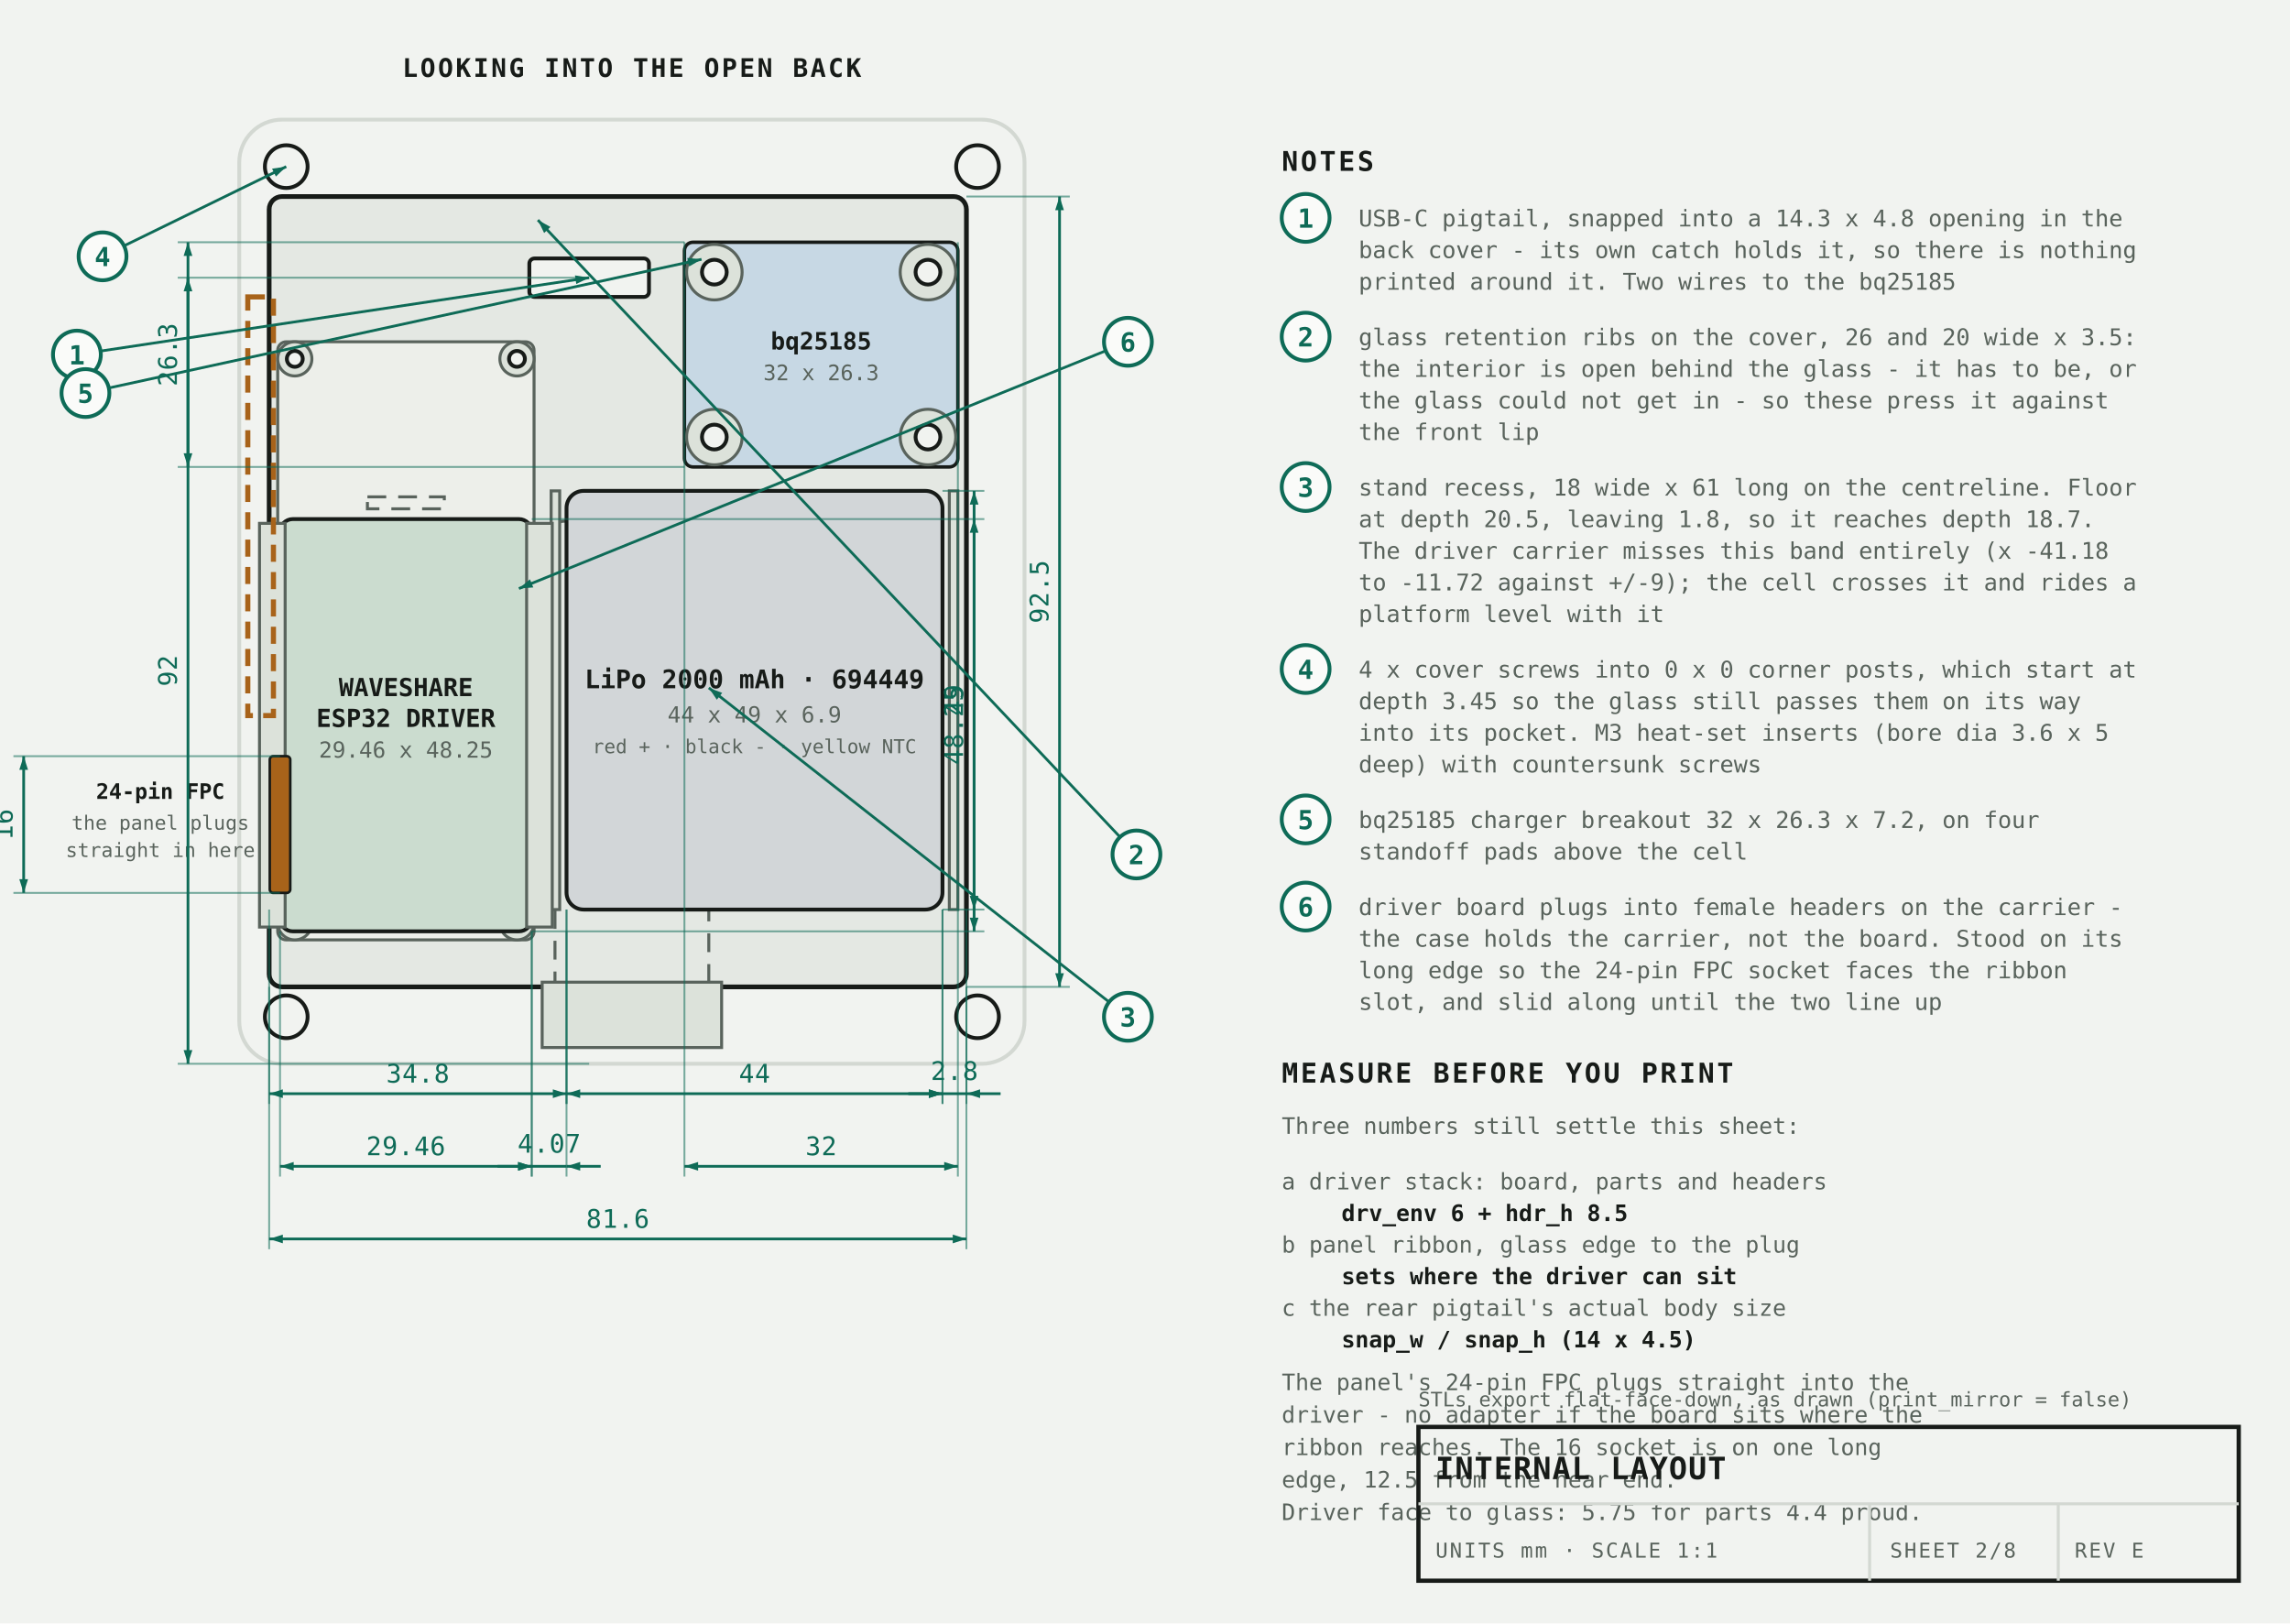
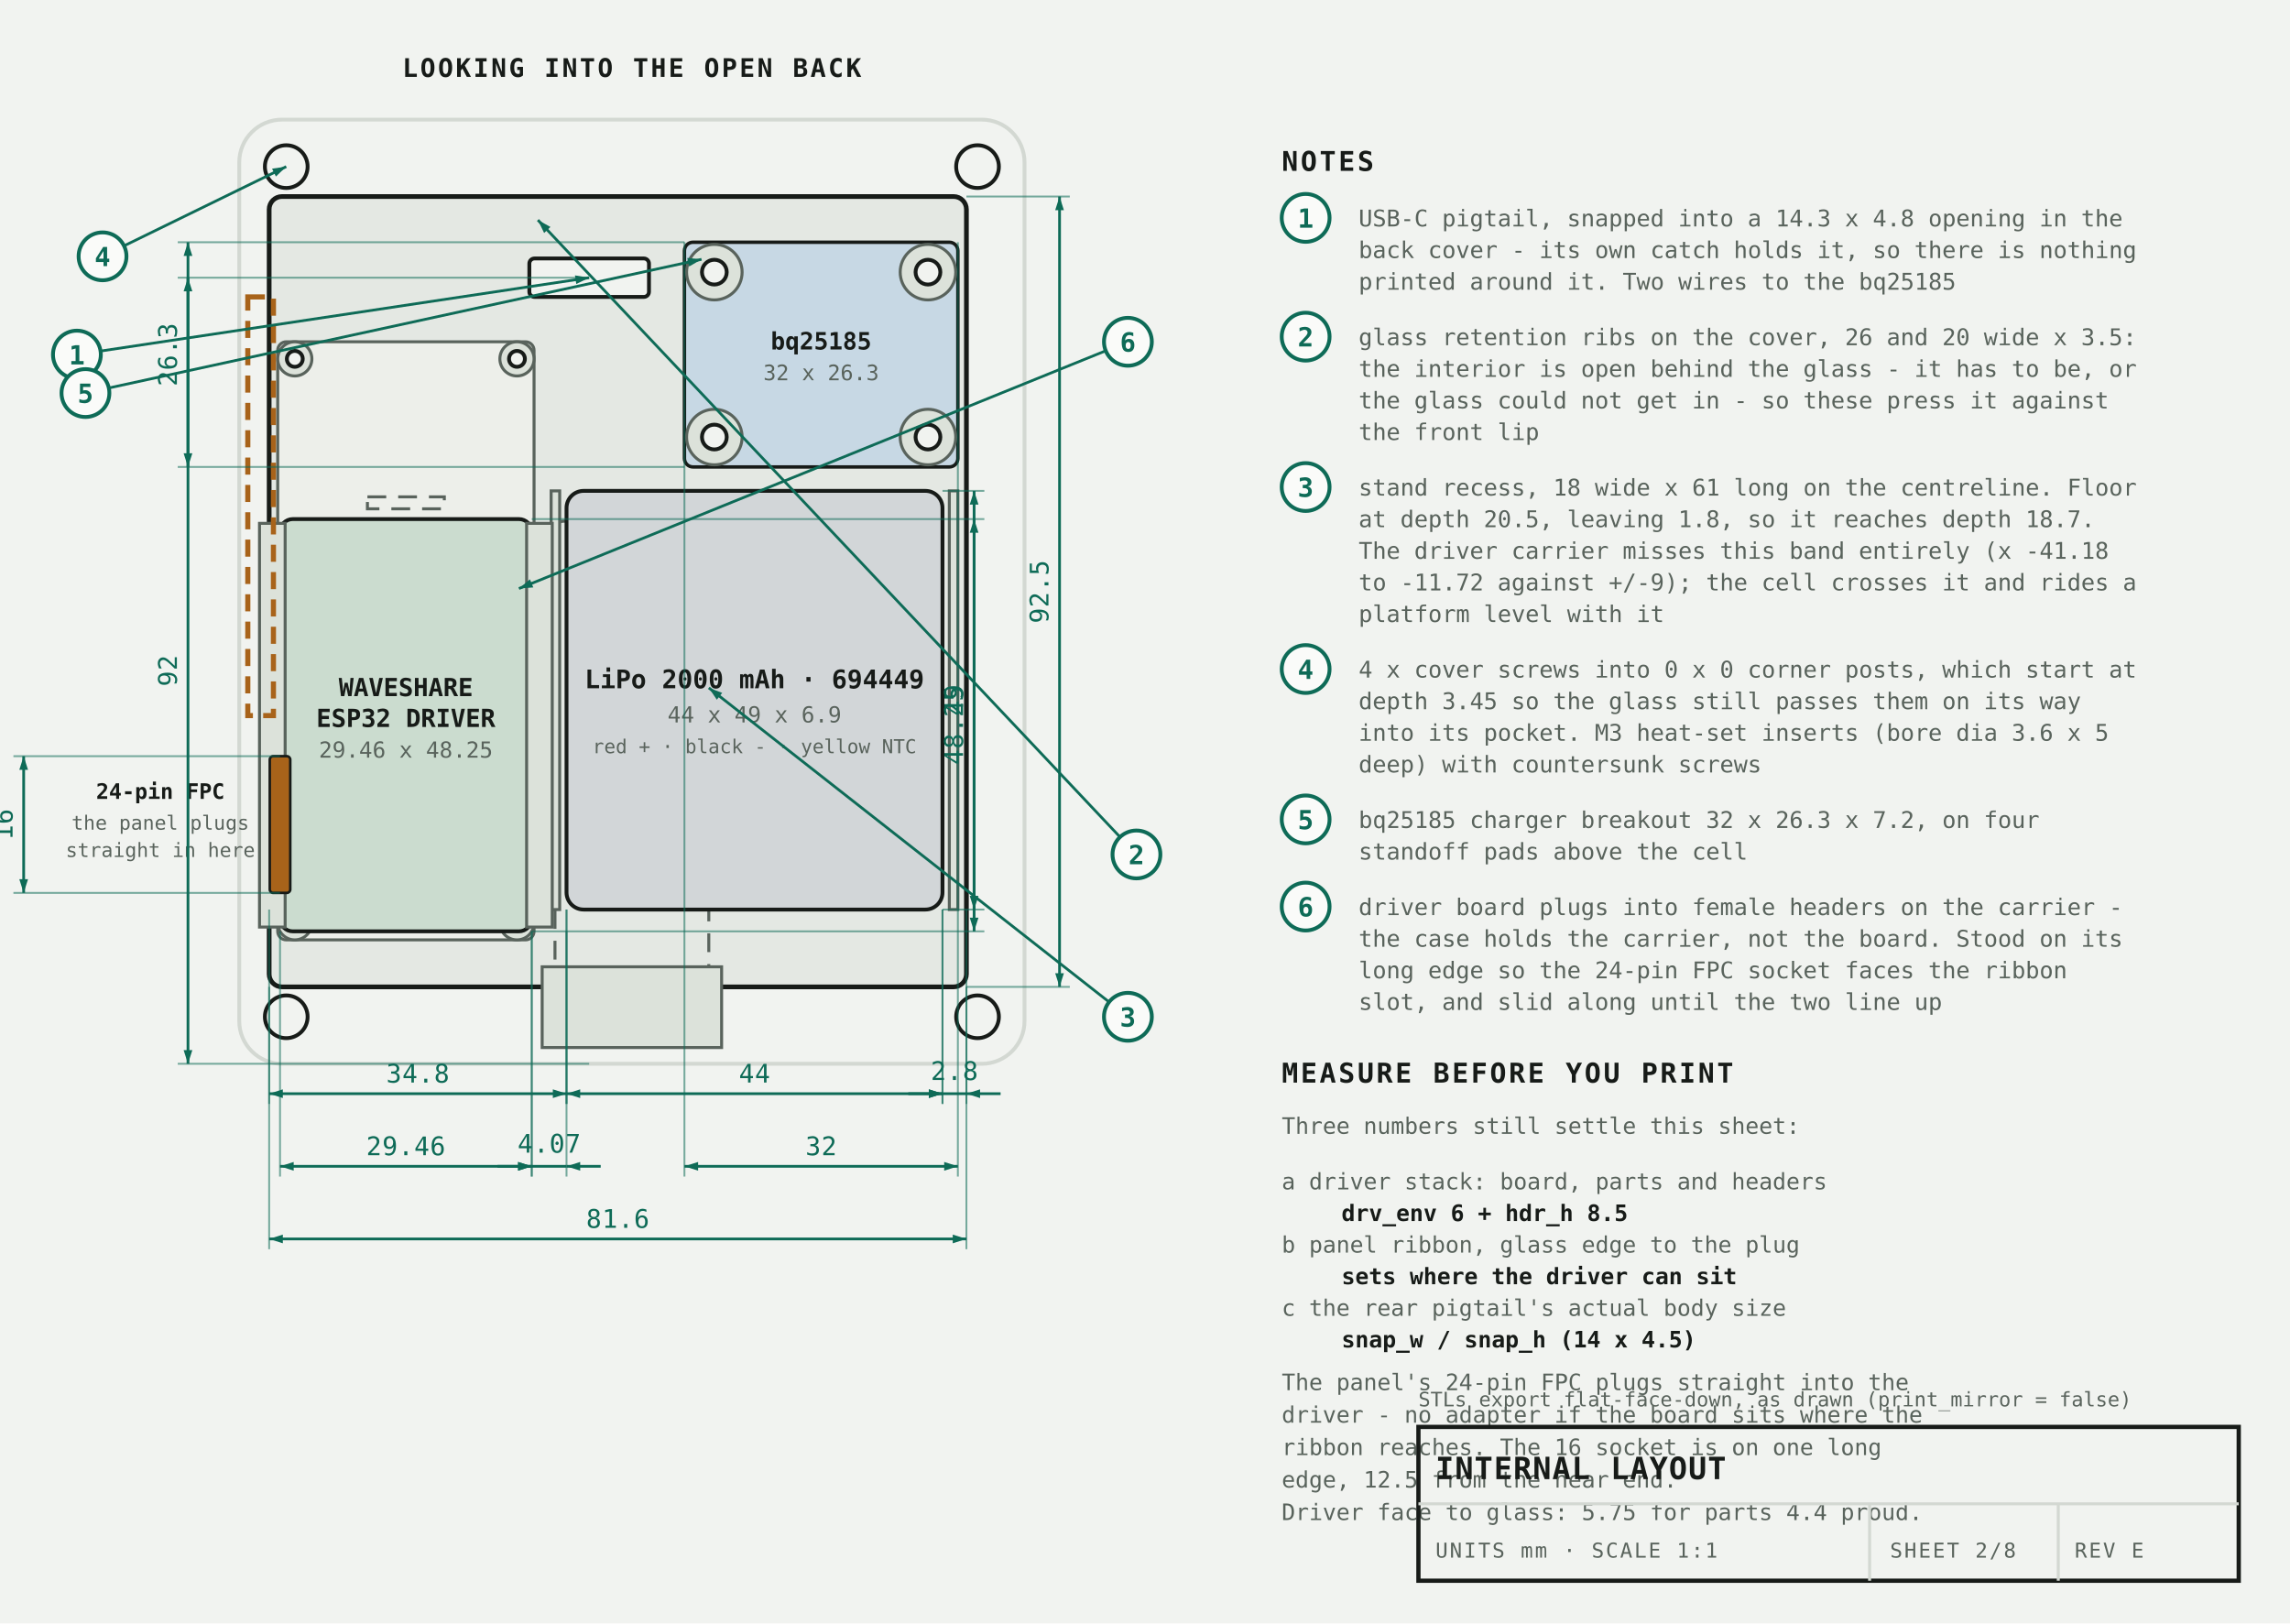
<svg xmlns="http://www.w3.org/2000/svg" class="dwg" width="1072" height="760" id="s2" viewBox="0 0 268 190" role="img">
  <style>
svg{font-family:"IBM Plex Mono",ui-monospace,monospace}
.bg{fill:#F1F3F0;stroke:none}
.part{fill:#E4E8E3;stroke:#171B18;stroke-width:.55}
.edge{fill:none;stroke:#171B18;stroke-width:.5}
.inkline{fill:none;stroke:#171B18;stroke-width:1.1}
.ghost{fill:none;stroke:#D3D8D2;stroke-width:.45}
.hid{fill:none;stroke:#59635C;stroke-width:.35;stroke-dasharray:2.2 1.4}
.cl{fill:none;stroke:#59635C;stroke-width:.28;stroke-dasharray:6 1.6 1 1.6;opacity:.75}
.cut{fill:#F1F3F0;stroke:#171B18;stroke-width:.45}
.ink{fill:#171B18;opacity:.86;stroke:none}
.glass{fill:#D9E4E6;stroke:#171B18;stroke-width:.4}
.pcb{fill:#CBDCCF;stroke:#171B18;stroke-width:.45}
.cell{fill:#D2D6D8;stroke:#171B18;stroke-width:.45}
.chg{fill:#C7D8E4;stroke:#171B18;stroke-width:.4}
.plat{fill:#EDEFEA;stroke:#59635C;stroke-width:.35}
.boss{fill:#DCE2DA;stroke:#59635C;stroke-width:.35}
.pad{fill:#D8DED6;stroke:#59635C;stroke-width:.35}
.voidfill{fill:#E7EAE5;stroke:#59635C;stroke-width:.35}
.warn{fill:none;stroke:#A8631A;stroke-width:.6;stroke-dasharray:2 1.2}
.wire{fill:none;stroke:#171B18;stroke-width:.62;stroke-linejoin:round}
.wire.ntc{stroke:#A8631A}
.clash{fill:#A8631A;fill-opacity:.30;stroke:#A8631A;stroke-width:.7}
.clashtxt{fill:#A8631A;font-weight:600;letter-spacing:.02em}
.res{fill:#FAFBF9;stroke:#171B18;stroke-width:.5}
.leg{stroke:#171B18;stroke-width:2.6;stroke-linecap:round;fill:none}
.table{stroke:#59635C;stroke-width:.6}
.com{fill:#A8631A;stroke:#171B18;stroke-width:.3}
.hl{stroke:#D3D8D2;stroke-width:.3;fill:none}
.hatch{opacity:.9}
.dim{fill:none;stroke:#0E6B57;stroke-width:.32}
.ext{fill:none;stroke:#0E6B57;stroke-width:.22;opacity:.55}
.arrow{fill:#0E6B57;stroke:none}
.dimtxt{fill:#0E6B57;letter-spacing:.02em}
.note{fill:#59635C}
.val{fill:#171B18;font-weight:600}
.val.warn{fill:#A8631A;stroke:none}
.balloon{fill:#FAFBF9;stroke:#0E6B57;stroke-width:.45}
.baltxt{fill:#0E6B57;font-weight:600;text-anchor:middle}
.vlabel{fill:#171B18;font-weight:600;letter-spacing:.09em}
.cmp{fill:#171B18;font-weight:600}
.cmpsub{fill:#59635C}
.tbframe{fill:none;stroke:#171B18;stroke-width:.5}
.tbrule{stroke:#D3D8D2;stroke-width:.35;fill:none}
.tbname{fill:#171B18;font-weight:700;letter-spacing:.03em}
.tbmeta{fill:#59635C;letter-spacing:.09em}
@media (prefers-color-scheme:dark){
svg{font-family:"IBM Plex Mono",ui-monospace,monospace}
.bg{fill:#0F1211;stroke:none}
.part{fill:#232A26;stroke:#E8ECE7;stroke-width:.55}
.edge{fill:none;stroke:#E8ECE7;stroke-width:.5}
.inkline{fill:none;stroke:#E8ECE7;stroke-width:1.1}
.ghost{fill:none;stroke:#2C332E;stroke-width:.45}
.hid{fill:none;stroke:#93A099;stroke-width:.35;stroke-dasharray:2.2 1.4}
.cl{fill:none;stroke:#93A099;stroke-width:.28;stroke-dasharray:6 1.6 1 1.6;opacity:.75}
.cut{fill:#0F1211;stroke:#E8ECE7;stroke-width:.45}
.ink{fill:#E8ECE7;opacity:.86;stroke:none}
.glass{fill:#243233;stroke:#E8ECE7;stroke-width:.4}
.pcb{fill:#1F3327;stroke:#E8ECE7;stroke-width:.45}
.cell{fill:#2A3033;stroke:#E8ECE7;stroke-width:.45}
.chg{fill:#1E2E3A;stroke:#E8ECE7;stroke-width:.4}
.plat{fill:#1C221E;stroke:#93A099;stroke-width:.35}
.boss{fill:#28302B;stroke:#93A099;stroke-width:.35}
.pad{fill:#2A322C;stroke:#93A099;stroke-width:.35}
.voidfill{fill:#101413;stroke:#93A099;stroke-width:.35}
.warn{fill:none;stroke:#E0A64B;stroke-width:.6;stroke-dasharray:2 1.2}
.wire{fill:none;stroke:#E8ECE7;stroke-width:.62;stroke-linejoin:round}
.wire.ntc{stroke:#E0A64B}
.clash{fill:#E0A64B;fill-opacity:.30;stroke:#E0A64B;stroke-width:.7}
.clashtxt{fill:#E0A64B;font-weight:600;letter-spacing:.02em}
.res{fill:#171B18;stroke:#E8ECE7;stroke-width:.5}
.leg{stroke:#E8ECE7;stroke-width:2.6;stroke-linecap:round;fill:none}
.table{stroke:#93A099;stroke-width:.6}
.com{fill:#E0A64B;stroke:#E8ECE7;stroke-width:.3}
.hl{stroke:#2C332E;stroke-width:.3;fill:none}
.hatch{opacity:.9}
.dim{fill:none;stroke:#57CFA9;stroke-width:.32}
.ext{fill:none;stroke:#57CFA9;stroke-width:.22;opacity:.55}
.arrow{fill:#57CFA9;stroke:none}
.dimtxt{fill:#57CFA9;letter-spacing:.02em}
.note{fill:#93A099}
.val{fill:#E8ECE7;font-weight:600}
.val.warn{fill:#E0A64B;stroke:none}
.balloon{fill:#171B18;stroke:#57CFA9;stroke-width:.45}
.baltxt{fill:#57CFA9;font-weight:600;text-anchor:middle}
.vlabel{fill:#E8ECE7;font-weight:600;letter-spacing:.09em}
.cmp{fill:#E8ECE7;font-weight:600}
.cmpsub{fill:#93A099}
.tbframe{fill:none;stroke:#E8ECE7;stroke-width:.5}
.tbrule{stroke:#2C332E;stroke-width:.35;fill:none}
.tbname{fill:#E8ECE7;font-weight:700;letter-spacing:.03em}
.tbmeta{fill:#93A099;letter-spacing:.09em}
}</style>
  <rect class="bg" x="0" y="0" width="268" height="190" />
  <rect class="ghost" x="28.00" y="14.00" width="91.90" height="110.50" rx="5.00" />
  <rect class="part" x="31.50" y="23.00" width="81.60" height="92.50" rx="1.50" />
  <rect class="hid" x="64.95" y="61.00" width="18.00" height="61.00" rx="1.00" />
-   <rect class="boss" x="63.45" y="114.95" width="21.00" height="7.65" rx="0.00" />
+   <rect class="boss" x="63.45" y="113.15" width="21.00" height="9.45" rx="0.00" />
  <rect class="cell" x="66.30" y="57.45" width="44.00" height="49.00" rx="2.00" />
  <text class="cmp" x="88.30" y="80.55" text-anchor="middle" font-size="3.0">LiPo 2000 mAh  ·  694449</text>
  <text class="cmpsub" x="88.30" y="84.55" text-anchor="middle" font-size="2.6">44 x 49 x 6.9</text>
  <text class="cmpsub" x="88.30" y="88.15" text-anchor="middle" font-size="2.25">red +  ·  black -  ·  yellow NTC</text>
  <rect class="boss" x="64.50" y="57.45" width="1.00" height="49.00" rx="0.00" />
  <rect class="boss" x="111.10" y="57.45" width="1.00" height="49.00" rx="0.00" />
  <rect class="chg" x="80.10" y="28.35" width="32.00" height="26.30" rx="1.00" />
  <text class="cmp" x="96.10" y="40.90" text-anchor="middle" font-size="2.8">bq25185</text>
  <text class="cmpsub" x="96.10" y="44.50" text-anchor="middle" font-size="2.5">32 x 26.3</text>
  <circle class="boss" cx="83.60" cy="51.15" r="3.25" />
  <circle class="cut" cx="83.60" cy="51.15" r="1.45" />
  <circle class="boss" cx="83.60" cy="31.85" r="3.25" />
  <circle class="cut" cx="83.60" cy="31.85" r="1.45" />
  <circle class="boss" cx="108.60" cy="51.15" r="3.25" />
  <circle class="cut" cx="108.60" cy="51.15" r="1.45" />
  <circle class="boss" cx="108.60" cy="31.85" r="3.25" />
  <circle class="cut" cx="108.60" cy="31.85" r="1.45" />
  <rect class="plat" x="32.50" y="40.00" width="30.00" height="70.00" rx="1.00" />
  <text class="cmp" x="47.50" y="101.00" text-anchor="middle" font-size="2.6">CARRIER 30 x 70</text>
  <text class="cmpsub" x="47.50" y="104.80" text-anchor="middle" font-size="2.3">divider on the spare</text>
  <circle class="boss" cx="34.50" cy="108.00" r="2.00" />
  <circle class="cut" cx="34.50" cy="108.00" r="0.93" />
  <circle class="boss" cx="34.50" cy="42.00" r="2.00" />
  <circle class="cut" cx="34.50" cy="42.00" r="0.93" />
  <circle class="boss" cx="60.50" cy="108.00" r="2.00" />
  <circle class="cut" cx="60.50" cy="108.00" r="0.93" />
  <circle class="boss" cx="60.50" cy="42.00" r="2.00" />
  <circle class="cut" cx="60.50" cy="42.00" r="0.93" />
  <rect class="pcb" x="32.77" y="60.75" width="29.46" height="48.25" rx="1.50" />
  <text class="cmp" x="47.50" y="81.47" text-anchor="middle" font-size="2.9">WAVESHARE</text>
  <text class="cmp" x="47.50" y="85.08" text-anchor="middle" font-size="2.9">ESP32 DRIVER</text>
  <text class="cmpsub" x="47.50" y="88.67" text-anchor="middle" font-size="2.6">29.46 x 48.25</text>
  <rect class="hid" x="43.00" y="58.15" width="9.00" height="1.40" rx="0.00" />
  <rect class="boss" x="30.37" y="61.25" width="3.00" height="47.25" rx="0.00" />
  <rect class="boss" x="61.63" y="61.25" width="3.00" height="47.25" rx="0.00" />
  <rect class="com" x="31.57" y="88.50" width="2.40" height="16.00" rx="0.40" />
  <text class="cmp" x="18.77" y="93.50" text-anchor="middle" font-size="2.5">24-pin FPC</text>
  <text class="cmpsub" x="18.77" y="97.10" text-anchor="middle" font-size="2.3">the panel plugs</text>
  <text class="cmpsub" x="18.77" y="100.30" text-anchor="middle" font-size="2.3">straight in here</text>
  <rect class="warn" x="29.00" y="34.75" width="3.00" height="49.00" rx="0.00" />
  <line class="ext" x1="32.77" y1="88.50" x2="1.57" y2="88.50" />
  <line class="ext" x1="32.77" y1="104.50" x2="1.57" y2="104.50" />
  <line class="dim" x1="2.77" y1="88.50" x2="2.77" y2="104.50" />
  <path class="arrow" d="M2.77,88.50 L3.28,90.10 L2.26,90.10 Z" />
  <path class="arrow" d="M2.77,104.50 L2.26,102.90 L3.28,102.90 Z" />
  <text class="dimtxt" x="1.47" y="96.50" text-anchor="middle" font-size="3.0" transform="rotate(-90 1.47 96.50)">16</text>
  <rect class="boss" x="33.50" y="119.00" width="0.00" height="0.00" rx="1.00" />
  <circle class="cut" cx="33.50" cy="119.00" r="2.50" />
  <rect class="boss" x="114.40" y="119.00" width="0.00" height="0.00" rx="1.00" />
  <circle class="cut" cx="114.40" cy="119.00" r="2.50" />
  <rect class="boss" x="33.50" y="19.50" width="0.00" height="0.00" rx="1.00" />
  <circle class="cut" cx="33.50" cy="19.50" r="2.50" />
  <rect class="boss" x="114.40" y="19.50" width="0.00" height="0.00" rx="1.00" />
  <circle class="cut" cx="114.40" cy="19.50" r="2.50" />
  <rect class="cut" x="61.95" y="30.25" width="14.00" height="4.50" rx="0.60" />
  <line class="ext" x1="31.50" y1="106.45" x2="31.50" y2="129.20" />
  <line class="ext" x1="66.30" y1="106.45" x2="66.30" y2="129.20" />
  <line class="dim" x1="31.50" y1="128.00" x2="66.30" y2="128.00" />
  <path class="arrow" d="M31.50,128.00 L33.10,127.49 L33.10,128.51 Z" />
  <path class="arrow" d="M66.30,128.00 L64.70,128.51 L64.70,127.49 Z" />
  <text class="dimtxt" x="48.90" y="126.70" text-anchor="middle" font-size="3.0">34.8</text>
  <line class="ext" x1="66.30" y1="106.45" x2="66.30" y2="129.20" />
  <line class="ext" x1="110.30" y1="106.45" x2="110.30" y2="129.20" />
  <line class="dim" x1="66.30" y1="128.00" x2="110.30" y2="128.00" />
  <path class="arrow" d="M66.30,128.00 L67.90,127.49 L67.90,128.51 Z" />
  <path class="arrow" d="M110.30,128.00 L108.70,128.51 L108.70,127.49 Z" />
  <text class="dimtxt" x="88.30" y="126.70" text-anchor="middle" font-size="3.0">44</text>
  <line class="ext" x1="110.30" y1="106.45" x2="110.30" y2="129.20" />
  <line class="ext" x1="113.10" y1="106.45" x2="113.10" y2="129.20" />
  <line class="dim" x1="110.30" y1="128.00" x2="113.10" y2="128.00" />
  <line class="dim" x1="106.30" y1="128.00" x2="110.30" y2="128.00" />
  <line class="dim" x1="113.10" y1="128.00" x2="117.10" y2="128.00" />
  <path class="arrow" d="M110.30,128.00 L108.70,128.51 L108.70,127.49 Z" />
  <path class="arrow" d="M113.10,128.00 L114.70,127.49 L114.70,128.51 Z" />
  <text class="dimtxt" x="111.70" y="126.40" text-anchor="middle" font-size="3.0">2.8</text>
  <line class="ext" x1="32.77" y1="109.00" x2="32.77" y2="137.70" />
  <line class="ext" x1="62.23" y1="109.00" x2="62.23" y2="137.70" />
  <line class="dim" x1="32.77" y1="136.50" x2="62.23" y2="136.50" />
  <path class="arrow" d="M32.77,136.50 L34.37,135.99 L34.37,137.01 Z" />
  <path class="arrow" d="M62.23,136.50 L60.63,137.01 L60.63,135.99 Z" />
  <text class="dimtxt" x="47.50" y="135.20" text-anchor="middle" font-size="3.0">29.46</text>
  <line class="ext" x1="62.23" y1="109.00" x2="62.23" y2="137.70" />
  <line class="ext" x1="66.30" y1="109.00" x2="66.30" y2="137.70" />
  <line class="dim" x1="62.23" y1="136.50" x2="66.30" y2="136.50" />
  <line class="dim" x1="58.23" y1="136.50" x2="62.23" y2="136.50" />
  <line class="dim" x1="66.30" y1="136.50" x2="70.30" y2="136.50" />
  <path class="arrow" d="M62.23,136.50 L60.63,137.01 L60.63,135.99 Z" />
  <path class="arrow" d="M66.30,136.50 L67.90,135.99 L67.90,137.01 Z" />
  <text class="dimtxt" x="64.27" y="134.90" text-anchor="middle" font-size="3.0">4.07</text>
  <line class="ext" x1="80.10" y1="28.35" x2="80.10" y2="137.70" />
  <line class="ext" x1="112.10" y1="28.35" x2="112.10" y2="137.70" />
  <line class="dim" x1="80.10" y1="136.50" x2="112.10" y2="136.50" />
  <path class="arrow" d="M80.10,136.50 L81.70,135.99 L81.70,137.01 Z" />
  <path class="arrow" d="M112.10,136.50 L110.50,137.01 L110.50,135.99 Z" />
  <text class="dimtxt" x="96.10" y="135.20" text-anchor="middle" font-size="3.0">32</text>
  <line class="ext" x1="31.50" y1="115.50" x2="31.50" y2="146.20" />
  <line class="ext" x1="113.10" y1="115.50" x2="113.10" y2="146.20" />
  <line class="dim" x1="31.50" y1="145.00" x2="113.10" y2="145.00" />
  <path class="arrow" d="M31.50,145.00 L33.10,144.49 L33.10,145.51 Z" />
  <path class="arrow" d="M113.10,145.00 L111.50,145.51 L111.50,144.49 Z" />
  <text class="dimtxt" x="72.30" y="143.70" text-anchor="middle" font-size="3.0">81.6</text>
  <line class="ext" x1="80.10" y1="28.35" x2="20.80" y2="28.35" />
  <line class="ext" x1="80.10" y1="54.65" x2="20.80" y2="54.65" />
  <line class="dim" x1="22.00" y1="28.35" x2="22.00" y2="54.65" />
  <path class="arrow" d="M22.00,28.35 L22.51,29.95 L21.49,29.95 Z" />
  <path class="arrow" d="M22.00,54.65 L21.49,53.05 L22.51,53.05 Z" />
  <text class="dimtxt" x="20.70" y="41.50" text-anchor="middle" font-size="3.0" transform="rotate(-90 20.70 41.50)">26.3</text>
  <line class="ext" x1="68.95" y1="32.50" x2="20.80" y2="32.50" />
  <line class="ext" x1="68.95" y1="124.50" x2="20.80" y2="124.50" />
  <line class="dim" x1="22.00" y1="32.50" x2="22.00" y2="124.50" />
  <path class="arrow" d="M22.00,32.50 L22.51,34.10 L21.49,34.10 Z" />
  <path class="arrow" d="M22.00,124.50 L21.49,122.90 L22.51,122.90 Z" />
  <text class="dimtxt" x="20.70" y="78.50" text-anchor="middle" font-size="3.0" transform="rotate(-90 20.70 78.50)">92</text>
  <line class="ext" x1="62.23" y1="60.75" x2="115.20" y2="60.75" />
  <line class="ext" x1="62.23" y1="109.00" x2="115.20" y2="109.00" />
  <line class="dim" x1="114.00" y1="60.75" x2="114.00" y2="109.00" />
  <path class="arrow" d="M114.00,60.75 L114.51,62.35 L113.49,62.35 Z" />
  <path class="arrow" d="M114.00,109.00 L113.49,107.40 L114.51,107.40 Z" />
  <text class="dimtxt" x="112.70" y="84.88" text-anchor="middle" font-size="3.0" transform="rotate(-90 112.70 84.88)">48.25</text>
  <line class="ext" x1="110.30" y1="57.45" x2="115.20" y2="57.45" />
  <line class="ext" x1="110.30" y1="106.45" x2="115.20" y2="106.45" />
  <line class="dim" x1="114.00" y1="57.45" x2="114.00" y2="106.45" />
  <path class="arrow" d="M114.00,57.45 L114.51,59.05 L113.49,59.05 Z" />
  <path class="arrow" d="M114.00,106.45 L113.49,104.85 L114.51,104.85 Z" />
  <text class="dimtxt" x="112.70" y="81.95" text-anchor="middle" font-size="3.0" transform="rotate(-90 112.70 81.95)">49</text>
  <line class="ext" x1="113.10" y1="23.00" x2="125.20" y2="23.00" />
  <line class="ext" x1="113.10" y1="115.50" x2="125.20" y2="115.50" />
  <line class="dim" x1="124.00" y1="23.00" x2="124.00" y2="115.50" />
  <path class="arrow" d="M124.00,23.00 L124.51,24.60 L123.49,24.60 Z" />
  <path class="arrow" d="M124.00,115.50 L123.49,113.90 L124.51,113.90 Z" />
  <text class="dimtxt" x="122.70" y="69.25" text-anchor="middle" font-size="3.0" transform="rotate(-90 122.70 69.25)">92.5</text>
  <line class="dim" x1="68.95" y1="32.50" x2="9.00" y2="41.50" />
  <path class="arrow" d="M68.95,32.50 L67.44,33.24 L67.29,32.23 Z" />
  <circle class="balloon" cx="9.00" cy="41.50" r="2.80" />
  <text class="baltxt" x="9.00" y="42.65" text-anchor="middle" font-size="3.1">1</text>
  <line class="dim" x1="62.95" y1="25.75" x2="133.00" y2="100.00" />
  <path class="arrow" d="M62.95,25.75 L64.42,26.56 L63.68,27.27 Z" />
  <circle class="balloon" cx="133.00" cy="100.00" r="2.80" />
  <text class="baltxt" x="133.00" y="101.15" text-anchor="middle" font-size="3.1">2</text>
  <line class="dim" x1="82.95" y1="80.50" x2="132.00" y2="119.00" />
  <path class="arrow" d="M82.95,80.50 L84.52,81.09 L83.89,81.89 Z" />
  <circle class="balloon" cx="132.00" cy="119.00" r="2.80" />
  <text class="baltxt" x="132.00" y="120.15" text-anchor="middle" font-size="3.1">3</text>
  <line class="dim" x1="33.50" y1="19.50" x2="12.00" y2="30.00" />
  <path class="arrow" d="M33.50,19.50 L32.29,20.66 L31.84,19.74 Z" />
  <circle class="balloon" cx="12.00" cy="30.00" r="2.80" />
  <text class="baltxt" x="12.00" y="31.15" text-anchor="middle" font-size="3.1">4</text>
  <line class="dim" x1="82.10" y1="30.35" x2="10.00" y2="46.00" />
  <path class="arrow" d="M82.10,30.35 L80.65,31.19 L80.43,30.19 Z" />
  <circle class="balloon" cx="10.00" cy="46.00" r="2.80" />
  <text class="baltxt" x="10.00" y="47.15" text-anchor="middle" font-size="3.1">5</text>
  <line class="dim" x1="60.73" y1="68.88" x2="132.00" y2="40.00" />
  <path class="arrow" d="M60.73,68.88 L62.02,67.80 L62.41,68.75 Z" />
  <circle class="balloon" cx="132.00" cy="40.00" r="2.80" />
  <text class="baltxt" x="132.00" y="41.15" text-anchor="middle" font-size="3.1">6</text>
  <text class="vlabel" x="73.95" y="9.00" text-anchor="middle" font-size="3.0">LOOKING INTO THE OPEN BACK</text>
  <text class="vlabel" x="150.00" y="20.00" text-anchor="start" font-size="3.2">NOTES</text>
  <circle class="balloon" cx="152.80" cy="25.50" r="2.80" />
  <text class="baltxt" x="152.80" y="26.65" text-anchor="middle" font-size="3.1">1</text>
  <text class="note" x="159.00" y="26.50" text-anchor="start" font-size="2.7">USB-C pigtail, snapped into a 14.3 x 4.8 opening in the</text>
  <text class="note" x="159.00" y="30.20" text-anchor="start" font-size="2.7">back cover - its own catch holds it, so there is nothing</text>
  <text class="note" x="159.00" y="33.90" text-anchor="start" font-size="2.7">printed around it. Two wires to the bq25185</text>
  <circle class="balloon" cx="152.80" cy="39.40" r="2.80" />
  <text class="baltxt" x="152.80" y="40.55" text-anchor="middle" font-size="3.1">2</text>
  <text class="note" x="159.00" y="40.40" text-anchor="start" font-size="2.7">glass retention ribs on the cover, 26 and 20 wide x 3.5:</text>
  <text class="note" x="159.00" y="44.10" text-anchor="start" font-size="2.7">the interior is open behind the glass - it has to be, or</text>
  <text class="note" x="159.00" y="47.80" text-anchor="start" font-size="2.7">the glass could not get in - so these press it against</text>
  <text class="note" x="159.00" y="51.50" text-anchor="start" font-size="2.7">the front lip</text>
  <circle class="balloon" cx="152.80" cy="57.00" r="2.80" />
  <text class="baltxt" x="152.80" y="58.15" text-anchor="middle" font-size="3.1">3</text>
  <text class="note" x="159.00" y="58.00" text-anchor="start" font-size="2.7">stand recess, 18 wide x 61 long on the centreline. Floor</text>
  <text class="note" x="159.00" y="61.70" text-anchor="start" font-size="2.7">at depth 20.5, leaving 1.8, so it reaches depth 18.7.</text>
  <text class="note" x="159.00" y="65.40" text-anchor="start" font-size="2.7">The driver carrier misses this band entirely (x -41.18</text>
  <text class="note" x="159.00" y="69.10" text-anchor="start" font-size="2.7">to -11.72 against +/-9); the cell crosses it and rides a</text>
  <text class="note" x="159.00" y="72.80" text-anchor="start" font-size="2.7">platform level with it</text>
  <circle class="balloon" cx="152.80" cy="78.30" r="2.80" />
  <text class="baltxt" x="152.80" y="79.45" text-anchor="middle" font-size="3.1">4</text>
  <text class="note" x="159.00" y="79.30" text-anchor="start" font-size="2.7">4 x cover screws into 0 x 0 corner posts, which start at</text>
  <text class="note" x="159.00" y="83.00" text-anchor="start" font-size="2.7">depth 3.45 so the glass still passes them on its way</text>
  <text class="note" x="159.00" y="86.70" text-anchor="start" font-size="2.7">into its pocket. M3 heat-set inserts (bore dia 3.6 x 5</text>
  <text class="note" x="159.00" y="90.40" text-anchor="start" font-size="2.7">deep) with countersunk screws</text>
  <circle class="balloon" cx="152.80" cy="95.90" r="2.80" />
  <text class="baltxt" x="152.80" y="97.05" text-anchor="middle" font-size="3.1">5</text>
  <text class="note" x="159.00" y="96.90" text-anchor="start" font-size="2.7">bq25185 charger breakout 32 x 26.3 x 7.2, on four</text>
  <text class="note" x="159.00" y="100.60" text-anchor="start" font-size="2.7">standoff pads above the cell</text>
  <circle class="balloon" cx="152.80" cy="106.10" r="2.80" />
  <text class="baltxt" x="152.80" y="107.25" text-anchor="middle" font-size="3.1">6</text>
  <text class="note" x="159.00" y="107.10" text-anchor="start" font-size="2.7">driver board plugs into female headers on the carrier -</text>
  <text class="note" x="159.00" y="110.80" text-anchor="start" font-size="2.7">the case holds the carrier, not the board. Stood on its</text>
  <text class="note" x="159.00" y="114.50" text-anchor="start" font-size="2.7">long edge so the 24-pin FPC socket faces the ribbon</text>
  <text class="note" x="159.00" y="118.20" text-anchor="start" font-size="2.7">slot, and slid along until the two line up</text>
  <text class="vlabel" x="150.00" y="126.70" text-anchor="start" font-size="3.2">MEASURE BEFORE YOU PRINT</text>
  <text class="note" x="150.00" y="132.70" text-anchor="start" font-size="2.65">Three numbers still settle this sheet:</text>
  <text class="note" x="150.00" y="139.20" text-anchor="start" font-size="2.65">a   driver stack: board, parts and headers</text>
  <text class="val" x="157.00" y="142.90" text-anchor="start" font-size="2.65">drv_env 6 + hdr_h 8.5</text>
  <text class="note" x="150.00" y="146.60" text-anchor="start" font-size="2.65">b   panel ribbon, glass edge to the plug</text>
  <text class="val" x="157.00" y="150.30" text-anchor="start" font-size="2.65">sets where the driver can sit</text>
  <text class="note" x="150.00" y="154.00" text-anchor="start" font-size="2.65">c   the rear pigtail's actual body size</text>
  <text class="val" x="157.00" y="157.70" text-anchor="start" font-size="2.65">snap_w / snap_h (14 x 4.5)</text>
  <text class="note" x="150.00" y="162.70" text-anchor="start" font-size="2.65">The panel's 24-pin FPC plugs straight into the</text>
  <text class="note" x="150.00" y="166.50" text-anchor="start" font-size="2.65">driver - no adapter if the board sits where the</text>
  <text class="note" x="150.00" y="170.30" text-anchor="start" font-size="2.65">ribbon reaches. The 16 socket is on one long</text>
  <text class="note" x="150.00" y="174.10" text-anchor="start" font-size="2.65">edge, 12.5 from the near end.</text>
  <text class="note" x="150.00" y="177.90" text-anchor="start" font-size="2.65">Driver face to glass: 5.75 for parts 4.4 proud.</text>
  <text class="note" x="166.00" y="164.60" text-anchor="start" font-size="2.35">STLs export flat-face-down, as drawn (print_mirror = false)</text>
  <rect class="tbframe" x="166.00" y="167.00" width="96.00" height="18.00" rx="0.00" />
  <line class="tbrule" x1="166.00" y1="176.00" x2="262.00" y2="176.00" />
  <line class="tbrule" x1="218.80" y1="176.00" x2="218.80" y2="185.00" />
  <line class="tbrule" x1="240.88" y1="176.00" x2="240.88" y2="185.00" />
  <text class="tbname" x="168.00" y="173.12" text-anchor="start" font-size="3.6">INTERNAL LAYOUT</text>
  <text class="tbmeta" x="168.00" y="182.30" text-anchor="start" font-size="2.4">UNITS mm · SCALE 1:1</text>
  <text class="tbmeta" x="221.20" y="182.30" text-anchor="start" font-size="2.4">SHEET 2/8</text>
  <text class="tbmeta" x="242.80" y="182.30" text-anchor="start" font-size="2.4">REV E</text>
</svg>
